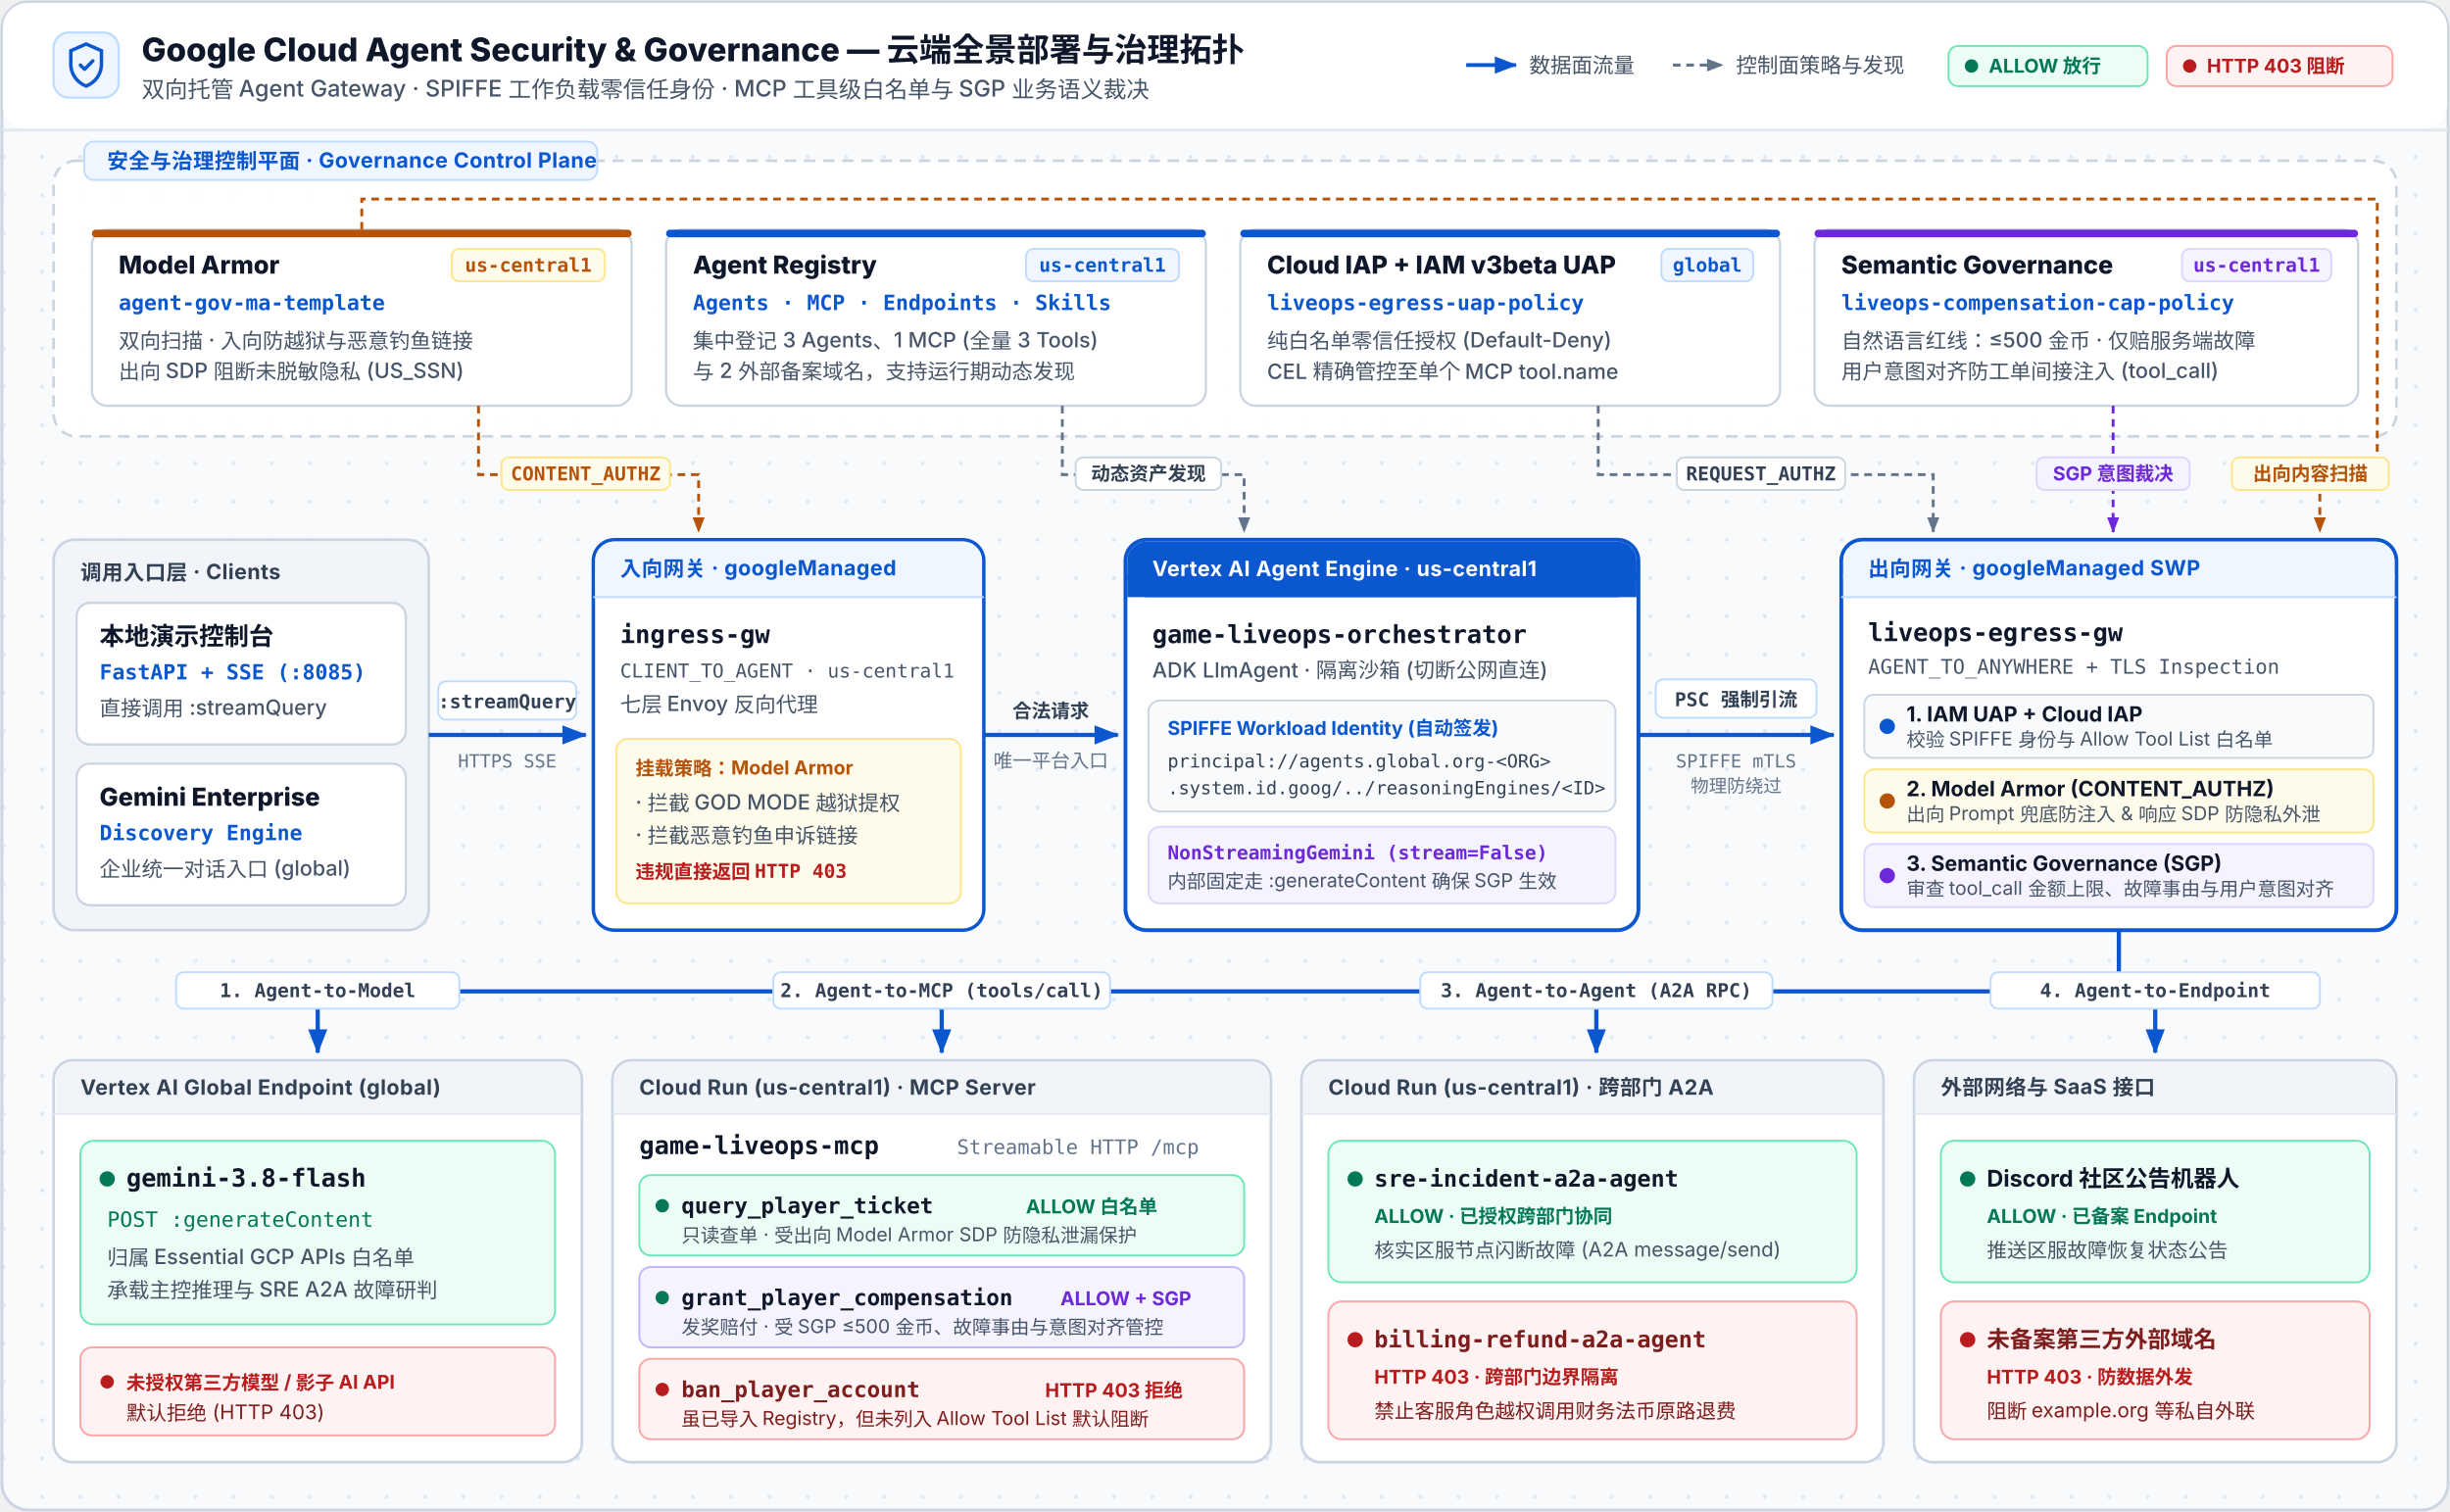
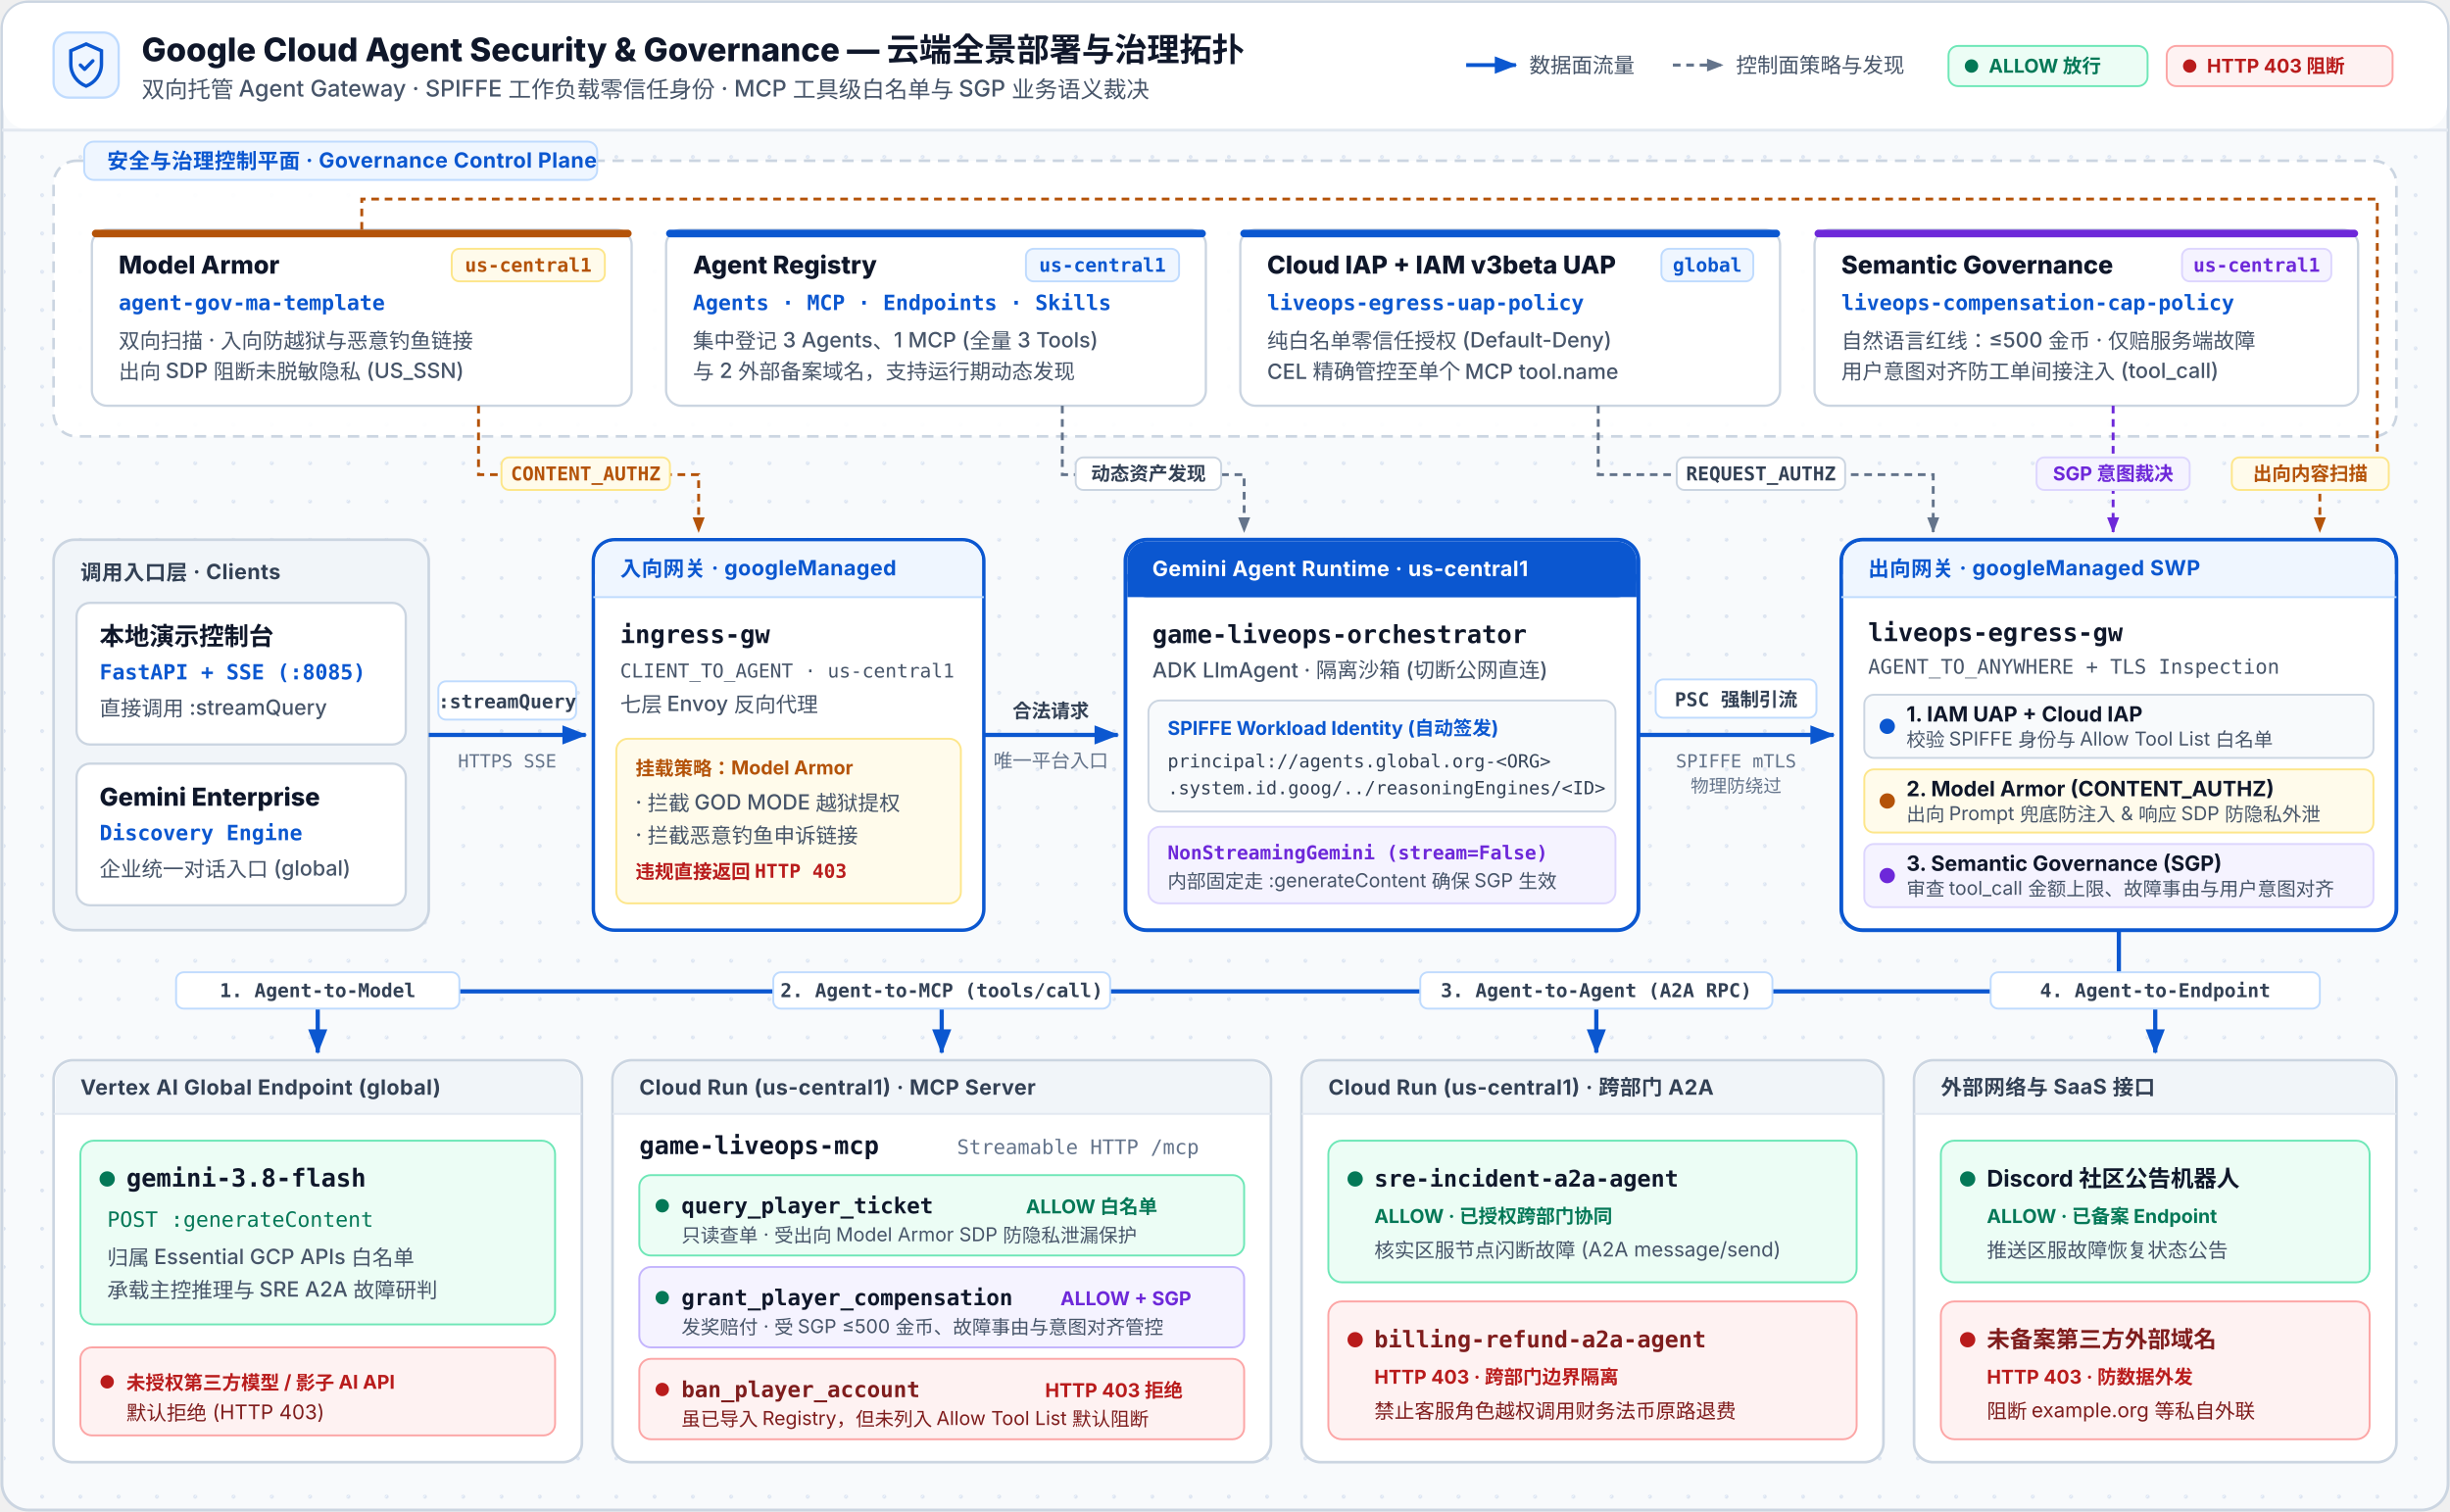
<svg xmlns="http://www.w3.org/2000/svg" viewBox="0 0 1280 790" width="100%" role="img" aria-label="Google Cloud Agent Security and Governance Architecture">
  <defs>
    <pattern id="dotGrid" width="20" height="20" patternUnits="userSpaceOnUse">
      <circle cx="2" cy="2" r="1" fill="#dce4f0" />
    </pattern>
    <marker id="arrowData" viewBox="0 0 10 10" refX="8.5" refY="5" markerWidth="6.5" markerHeight="6.5" orient="auto">
      <path d="M 0 1.5 L 9 5 L 0 8.5 z" fill="#0b57d0" />
    </marker>
    <marker id="arrowControl" viewBox="0 0 10 10" refX="8.5" refY="5" markerWidth="6" markerHeight="6" orient="auto">
      <path d="M 0 1.5 L 9 5 L 0 8.5 z" fill="#64748b" />
    </marker>
    <marker id="arrowAmber" viewBox="0 0 10 10" refX="8.5" refY="5" markerWidth="6" markerHeight="6" orient="auto">
      <path d="M 0 1.5 L 9 5 L 0 8.5 z" fill="#b45309" />
    </marker>
    <marker id="arrowViolet" viewBox="0 0 10 10" refX="8.5" refY="5" markerWidth="6" markerHeight="6" orient="auto">
      <path d="M 0 1.5 L 9 5 L 0 8.5 z" fill="#6d28d9" />
    </marker>
    <style>
      .f-sans { font-family: -apple-system, BlinkMacSystemFont, "Plus Jakarta Sans", "PingFang SC", "Noto Sans SC", "Microsoft YaHei", sans-serif; }
      .f-mono { font-family: "JetBrains Mono", ui-monospace, SFMono-Regular, Menlo, Consolas, monospace; }
      .title-main { font-size: 17px; font-weight: 800; fill: #0f172a; }
      .title-sub { font-size: 12px; font-weight: 500; fill: #475569; }
      .zone-label { font-size: 11px; font-weight: 700; letter-spacing: 0.02em; }
      .card-title { font-size: 13px; font-weight: 800; fill: #0f172a; }
      .card-code { font-size: 11px; font-weight: 600; fill: #0b57d0; }
      .card-desc { font-size: 11px; font-weight: 500; fill: #475569; }
      .edge-pill { font-size: 10px; font-weight: 600; fill: #334155; }
      .badge-text { font-size: 10px; font-weight: 700; }
    </style>
  </defs>
  <rect x="1" y="1" width="1278" height="788" rx="14" fill="#f8fafc" stroke="#cbd5e1" stroke-width="1.5" />
  <rect x="2" y="68" width="1276" height="718" rx="12" fill="url(#dotGrid)" />
  <rect x="1.5" y="1.5" width="1277" height="66" rx="13" fill="#ffffff" />
  <line x1="1" y1="68" x2="1279" y2="68" stroke="#e2e8f0" stroke-width="1.5" />
  <rect x="28" y="17" width="34" height="34" rx="8" fill="#eff6ff" stroke="#bfdbfe" stroke-width="1.2" />
  <path d="M45 23 L53 26.5 V33.5 C53 39 49.5 43.2 45 45 C40.5 43.2 37 39 37 33.5 V26.5 Z" fill="none" stroke="#0b57d0" stroke-width="1.8" />
  <path d="M42 34 L44.2 36.2 L48.5 31.8" fill="none" stroke="#0b57d0" stroke-width="1.8" stroke-linecap="round" stroke-linejoin="round" />
  <text x="74" y="32" class="f-sans title-main">Google Cloud Agent Security &amp; Governance — 云端全景部署与治理拓扑</text>
  <text x="74" y="51" class="f-sans title-sub">双向托管 Agent Gateway · SPIFFE 工作负载零信任身份 · MCP 工具级白名单与 SGP 业务语义裁决</text>
  <g transform="translate(766, 23)">
    <line x1="0" y1="11" x2="26" y2="11" stroke="#0b57d0" stroke-width="2" marker-end="url(#arrowData)" />
    <text x="33" y="15" class="f-sans card-desc">数据面流量</text>
    <line x1="108" y1="11" x2="134" y2="11" stroke="#64748b" stroke-width="1.6" stroke-dasharray="4 3" marker-end="url(#arrowControl)" />
    <text x="141" y="15" class="f-sans card-desc">控制面策略与发现</text>
    <rect x="252" y="1" width="104" height="21" rx="5" fill="#ecfdf5" stroke="#6ee7b7" />
    <circle cx="264" cy="11.5" r="3.5" fill="#047857" />
    <text x="273" y="15" class="f-sans badge-text" fill="#047857">ALLOW 放行</text>
    <rect x="366" y="1" width="118" height="21" rx="5" fill="#fef2f2" stroke="#fca5a5" />
    <circle cx="378" cy="11.5" r="3.5" fill="#b91c1c" />
    <text x="387" y="15" class="f-sans badge-text" fill="#b91c1c">HTTP 403 阻断</text>
  </g>
  <rect x="28" y="84" width="1224" height="144" rx="12" fill="#ffffff" fill-opacity="0.94" stroke="#cbd5e1" stroke-width="1.4" stroke-dasharray="6 4" />
  <rect x="44" y="74" width="268" height="20" rx="5" fill="#eff6ff" stroke="#bfdbfe" />
  <text x="56" y="88" class="f-sans zone-label" fill="#0b57d0">安全与治理控制平面 · Governance Control Plane</text>
  <g>
    <rect x="48" y="120" width="282" height="92" rx="8" fill="#ffffff" stroke="#cbd5e1" stroke-width="1.2" />
    <rect x="48" y="120" width="282" height="4" rx="2" fill="#b45309" />
    <text x="62" y="143" class="f-sans card-title">Model Armor</text>
    <rect x="236" y="130" width="80" height="17" rx="4" fill="#fffbeb" stroke="#fde68a" />
    <text x="276" y="142" text-anchor="middle" class="f-mono badge-text" fill="#b45309">us-central1</text>
    <text x="62" y="162" class="f-mono card-code" fill="#b45309">agent-gov-ma-template</text>
    <text x="62" y="182" class="f-sans card-desc">双向扫描 · 入向防越狱与恶意钓鱼链接</text>
    <text x="62" y="198" class="f-sans card-desc">出向 SDP 阻断未脱敏隐私 (US_SSN)</text>
  </g>
  <g>
    <rect x="348" y="120" width="282" height="92" rx="8" fill="#ffffff" stroke="#cbd5e1" stroke-width="1.2" />
    <rect x="348" y="120" width="282" height="4" rx="2" fill="#0b57d0" />
    <text x="362" y="143" class="f-sans card-title">Agent Registry</text>
    <rect x="536" y="130" width="80" height="17" rx="4" fill="#eff6ff" stroke="#bfdbfe" />
    <text x="576" y="142" text-anchor="middle" class="f-mono badge-text" fill="#0b57d0">us-central1</text>
    <text x="362" y="162" class="f-mono card-code">Agents · MCP · Endpoints · Skills</text>
    <text x="362" y="182" class="f-sans card-desc">集中登记 3 Agents、1 MCP (全量 3 Tools)</text>
    <text x="362" y="198" class="f-sans card-desc">与 2 外部备案域名，支持运行期动态发现</text>
  </g>
  <g>
    <rect x="648" y="120" width="282" height="92" rx="8" fill="#ffffff" stroke="#cbd5e1" stroke-width="1.2" />
    <rect x="648" y="120" width="282" height="4" rx="2" fill="#0b57d0" />
    <text x="662" y="143" class="f-sans card-title">Cloud IAP + IAM v3beta UAP</text>
    <rect x="868" y="130" width="48" height="17" rx="4" fill="#eff6ff" stroke="#bfdbfe" />
    <text x="892" y="142" text-anchor="middle" class="f-mono badge-text" fill="#0b57d0">global</text>
    <text x="662" y="162" class="f-mono card-code">liveops-egress-uap-policy</text>
    <text x="662" y="182" class="f-sans card-desc">纯白名单零信任授权 (Default-Deny)</text>
    <text x="662" y="198" class="f-sans card-desc">CEL 精确管控至单个 MCP tool.name</text>
  </g>
  <g>
    <rect x="948" y="120" width="284" height="92" rx="8" fill="#ffffff" stroke="#cbd5e1" stroke-width="1.2" />
    <rect x="948" y="120" width="284" height="4" rx="2" fill="#6d28d9" />
    <text x="962" y="143" class="f-sans card-title">Semantic Governance</text>
    <rect x="1140" y="130" width="78" height="17" rx="4" fill="#f5f3ff" stroke="#ddd6fe" />
    <text x="1179" y="142" text-anchor="middle" class="f-mono badge-text" fill="#6d28d9">us-central1</text>
    <text x="962" y="162" class="f-mono card-code" fill="#6d28d9">liveops-compensation-cap-policy</text>
    <text x="962" y="182" class="f-sans card-desc">自然语言红线：≤500 金币 · 仅赔服务端故障</text>
    <text x="962" y="198" class="f-sans card-desc">用户意图对齐防工单间接注入 (tool_call)</text>
  </g>
  <path d="M 250 212 L 250 248 L 365 248 L 365 278" fill="none" stroke="#b45309" stroke-width="1.5" stroke-dasharray="4 3" marker-end="url(#arrowAmber)" />
  <rect x="262" y="239" width="88" height="17" rx="4" fill="#fffbeb" stroke="#fde68a" />
  <text x="306" y="251" text-anchor="middle" class="f-mono badge-text" fill="#b45309">CONTENT_AUTHZ</text>
  <path d="M 189 120 L 189 104 L 1242 104 L 1242 248 L 1212 248 L 1212 278" fill="none" stroke="#b45309" stroke-width="1.5" stroke-dasharray="4 3" marker-end="url(#arrowAmber)" />
  <rect x="1166" y="239" width="82" height="17" rx="4" fill="#fffbeb" stroke="#fde68a" />
  <text x="1207" y="251" text-anchor="middle" class="f-mono badge-text" fill="#b45309">出向内容扫描</text>
  <path d="M 555 212 L 555 248 L 650 248 L 650 278" fill="none" stroke="#64748b" stroke-width="1.5" stroke-dasharray="4 3" marker-end="url(#arrowControl)" />
  <rect x="562" y="239" width="76" height="17" rx="4" fill="#ffffff" stroke="#cbd5e1" />
  <text x="600" y="251" text-anchor="middle" class="f-sans edge-pill">动态资产发现</text>
  <path d="M 835 212 L 835 248 L 1010 248 L 1010 278" fill="none" stroke="#64748b" stroke-width="1.5" stroke-dasharray="4 3" marker-end="url(#arrowControl)" />
  <rect x="876" y="239" width="88" height="17" rx="4" fill="#ffffff" stroke="#cbd5e1" />
  <text x="920" y="251" text-anchor="middle" class="f-mono edge-pill">REQUEST_AUTHZ</text>
  <path d="M 1104 212 L 1104 278" fill="none" stroke="#6d28d9" stroke-width="1.5" stroke-dasharray="4 3" marker-end="url(#arrowViolet)" />
  <rect x="1064" y="239" width="80" height="17" rx="4" fill="#f5f3ff" stroke="#ddd6fe" />
  <text x="1104" y="251" text-anchor="middle" class="f-sans badge-text" fill="#6d28d9">SGP 意图裁决</text>
  <rect x="28" y="282" width="196" height="204" rx="11" fill="#f1f5f9" stroke="#cbd5e1" stroke-width="1.4" />
  <text x="42" y="303" class="f-sans zone-label" fill="#334155">调用入口层 · Clients</text>
  <g>
    <rect x="40" y="315" width="172" height="74" rx="7" fill="#ffffff" stroke="#cbd5e1" stroke-width="1.2" />
    <text x="52" y="337" class="f-sans card-title">本地演示控制台</text>
    <text x="52" y="355" class="f-mono card-code">FastAPI + SSE (:8085)</text>
    <text x="52" y="374" class="f-sans card-desc">直接调用 :streamQuery</text>
  </g>
  <g>
    <rect x="40" y="399" width="172" height="74" rx="7" fill="#ffffff" stroke="#cbd5e1" stroke-width="1.2" />
    <text x="52" y="421" class="f-sans card-title">Gemini Enterprise</text>
    <text x="52" y="439" class="f-mono card-code">Discovery Engine</text>
    <text x="52" y="458" class="f-sans card-desc">企业统一对话入口 (global)</text>
  </g>
  <line x1="224" y1="384" x2="306" y2="384" stroke="#0b57d0" stroke-width="2.2" marker-end="url(#arrowData)" />
  <rect x="229" y="356" width="72" height="20" rx="4" fill="#ffffff" stroke="#bfdbfe" />
  <text x="265" y="370" text-anchor="middle" class="f-mono edge-pill" fill="#0b57d0">:streamQuery</text>
  <text x="265" y="401" text-anchor="middle" class="f-mono" font-size="9.5" fill="#64748b">HTTPS SSE</text>
  <g>
    <rect x="310" y="282" width="204" height="204" rx="11" fill="#ffffff" stroke="#0b57d0" stroke-width="1.8" />
    <rect x="311" y="283" width="202" height="29" rx="10" fill="#eff6ff" />
    <rect x="311" y="300" width="202" height="12" fill="#eff6ff" />
    <line x1="310" y1="312" x2="514" y2="312" stroke="#bfdbfe" />
    <text x="324" y="301" class="f-sans zone-label" fill="#0b57d0">入向网关 · googleManaged</text>
    <text x="324" y="336" class="f-mono card-title" font-size="14">ingress-gw</text>
    <text x="324" y="354" class="f-mono" font-size="10" fill="#475569">CLIENT_TO_AGENT · us-central1</text>
    <text x="324" y="372" class="f-sans card-desc">七层 Envoy 反向代理</text>
    <rect x="322" y="386" width="180" height="86" rx="6" fill="#fffbeb" stroke="#fde68a" />
    <text x="332" y="405" class="f-sans badge-text" fill="#b45309">挂载策略：Model Armor</text>
    <text x="332" y="423" class="f-sans card-desc">· 拦截 GOD MODE 越狱提权</text>
    <text x="332" y="440" class="f-sans card-desc">· 拦截恶意钓鱼申诉链接</text>
    <text x="332" y="459" class="f-mono badge-text" fill="#b91c1c">违规直接返回 HTTP 403</text>
  </g>
  <line x1="514" y1="384" x2="584" y2="384" stroke="#0b57d0" stroke-width="2.2" marker-end="url(#arrowData)" />
  <text x="549" y="375" text-anchor="middle" class="f-sans edge-pill">合法请求</text>
  <text x="549" y="401" text-anchor="middle" class="f-sans" font-size="10" fill="#64748b">唯一平台入口</text>
  <g>
    <rect x="588" y="282" width="268" height="204" rx="11" fill="#ffffff" stroke="#0b57d0" stroke-width="2" />
    <rect x="589" y="283" width="266" height="29" rx="10" fill="#0b57d0" />
    <rect x="589" y="300" width="266" height="12" fill="#0b57d0" />
-     <text x="602" y="301" class="f-sans zone-label" fill="#ffffff">Vertex AI Agent Engine · us-central1</text>
+     <text x="602" y="301" class="f-sans zone-label" fill="#ffffff">Gemini Agent Runtime · us-central1</text>
    <text x="602" y="336" class="f-mono card-title" font-size="13.5">game-liveops-orchestrator</text>
    <text x="602" y="354" class="f-sans card-desc">ADK LlmAgent · 隔离沙箱 (切断公网直连)</text>
    <rect x="600" y="366" width="244" height="58" rx="6" fill="#f8fafc" stroke="#cbd5e1" />
    <text x="610" y="384" class="f-sans badge-text" fill="#0b57d0">SPIFFE Workload Identity (自动签发)</text>
    <text x="610" y="401" class="f-mono" font-size="9.5" fill="#334155">principal://agents.global.org-&lt;ORG&gt;</text>
    <text x="610" y="415" class="f-mono" font-size="9.5" fill="#334155">.system.id.goog/../reasoningEngines/&lt;ID&gt;</text>
    <rect x="600" y="432" width="244" height="40" rx="6" fill="#f5f3ff" stroke="#ddd6fe" />
    <text x="610" y="449" class="f-mono" font-size="10" font-weight="700" fill="#6d28d9">NonStreamingGemini (stream=False)</text>
    <text x="610" y="464" class="f-sans" font-size="10" fill="#475569">内部固定走 :generateContent 确保 SGP 生效</text>
  </g>
  <line x1="856" y1="384" x2="958" y2="384" stroke="#0b57d0" stroke-width="2.2" marker-end="url(#arrowData)" />
  <rect x="865" y="355" width="84" height="20" rx="4" fill="#ffffff" stroke="#bfdbfe" />
  <text x="907" y="369" text-anchor="middle" class="f-mono edge-pill" fill="#0b57d0">PSC 强制引流</text>
  <text x="907" y="401" text-anchor="middle" class="f-mono" font-size="9.5" fill="#64748b">SPIFFE mTLS</text>
  <text x="907" y="414" text-anchor="middle" class="f-sans" font-size="9.5" fill="#64748b">物理防绕过</text>
  <g>
    <rect x="962" y="282" width="290" height="204" rx="11" fill="#ffffff" stroke="#0b57d0" stroke-width="2" />
    <rect x="963" y="283" width="288" height="29" rx="10" fill="#eff6ff" />
    <rect x="963" y="300" width="288" height="12" fill="#eff6ff" />
    <line x1="962" y1="312" x2="1252" y2="312" stroke="#bfdbfe" />
    <text x="976" y="301" class="f-sans zone-label" fill="#0b57d0">出向网关 · googleManaged SWP</text>
    <text x="976" y="335" class="f-mono card-title" font-size="14">liveops-egress-gw</text>
    <text x="976" y="352" class="f-mono" font-size="10.5" fill="#475569">AGENT_TO_ANYWHERE + TLS Inspection</text>
    <rect x="974" y="363" width="266" height="33" rx="5" fill="#f8fafc" stroke="#cbd5e1" />
    <circle cx="986" cy="379.5" r="4" fill="#0b57d0" />
    <text x="996" y="377" class="f-sans" font-size="11" font-weight="700" fill="#0f172a">1. IAM UAP + Cloud IAP</text>
    <text x="996" y="390" class="f-sans" font-size="10" fill="#475569">校验 SPIFFE 身份与 Allow Tool List 白名单</text>
    <rect x="974" y="402" width="266" height="33" rx="5" fill="#fffbeb" stroke="#fde68a" />
    <circle cx="986" cy="418.5" r="4" fill="#b45309" />
    <text x="996" y="416" class="f-sans" font-size="11" font-weight="700" fill="#0f172a">2. Model Armor (CONTENT_AUTHZ)</text>
    <text x="996" y="429" class="f-sans" font-size="10" fill="#475569">出向 Prompt 兜底防注入 &amp; 响应 SDP 防隐私外泄</text>
    <rect x="974" y="441" width="266" height="33" rx="5" fill="#f5f3ff" stroke="#ddd6fe" />
    <circle cx="986" cy="457.5" r="4" fill="#6d28d9" />
    <text x="996" y="455" class="f-sans" font-size="11" font-weight="700" fill="#0f172a">3. Semantic Governance (SGP)</text>
    <text x="996" y="468" class="f-sans" font-size="10" fill="#475569">审查 tool_call 金额上限、故障事由与用户意图对齐</text>
  </g>
  <line x1="1107" y1="486" x2="1107" y2="518" stroke="#0b57d0" stroke-width="2.2" />
  <line x1="166" y1="518" x2="1126" y2="518" stroke="#0b57d0" stroke-width="2.2" />
  <line x1="166" y1="518" x2="166" y2="550" stroke="#0b57d0" stroke-width="2.2" marker-end="url(#arrowData)" />
  <rect x="92" y="508" width="148" height="19" rx="4" fill="#ffffff" stroke="#bfdbfe" />
  <text x="166" y="521" text-anchor="middle" class="f-mono edge-pill" fill="#0b57d0">1. Agent-to-Model</text>
  <line x1="492" y1="518" x2="492" y2="550" stroke="#0b57d0" stroke-width="2.2" marker-end="url(#arrowData)" />
  <rect x="404" y="508" width="176" height="19" rx="4" fill="#ffffff" stroke="#bfdbfe" />
  <text x="492" y="521" text-anchor="middle" class="f-mono edge-pill" fill="#0b57d0">2. Agent-to-MCP (tools/call)</text>
  <line x1="834" y1="518" x2="834" y2="550" stroke="#0b57d0" stroke-width="2.2" marker-end="url(#arrowData)" />
  <rect x="742" y="508" width="184" height="19" rx="4" fill="#ffffff" stroke="#bfdbfe" />
  <text x="834" y="521" text-anchor="middle" class="f-mono edge-pill" fill="#0b57d0">3. Agent-to-Agent (A2A RPC)</text>
  <line x1="1126" y1="518" x2="1126" y2="550" stroke="#0b57d0" stroke-width="2.2" marker-end="url(#arrowData)" />
  <rect x="1040" y="508" width="172" height="19" rx="4" fill="#ffffff" stroke="#bfdbfe" />
  <text x="1126" y="521" text-anchor="middle" class="f-mono edge-pill" fill="#0b57d0">4. Agent-to-Endpoint</text>
  <g>
    <rect x="28" y="554" width="276" height="210" rx="10" fill="#ffffff" stroke="#cbd5e1" stroke-width="1.4" />
    <rect x="29" y="555" width="274" height="27" rx="9" fill="#f1f5f9" />
    <rect x="29" y="572" width="274" height="10" fill="#f1f5f9" />
    <line x1="28" y1="582" x2="304" y2="582" stroke="#e2e8f0" />
    <text x="42" y="572" class="f-sans zone-label" fill="#334155">Vertex AI Global Endpoint (global)</text>
    <rect x="42" y="596" width="248" height="96" rx="7" fill="#ecfdf5" stroke="#6ee7b7" />
    <circle cx="56" cy="616" r="4" fill="#047857" />
    <text x="66" y="620" class="f-mono card-title" fill="#065f46">gemini-3.8-flash</text>
    <text x="56" y="641" class="f-mono" font-size="11" fill="#047857">POST :generateContent</text>
    <text x="56" y="661" class="f-sans card-desc">归属 Essential GCP APIs 白名单</text>
    <text x="56" y="678" class="f-sans card-desc">承载主控推理与 SRE A2A 故障研判</text>
    <rect x="42" y="704" width="248" height="46" rx="6" fill="#fef2f2" stroke="#fca5a5" />
    <circle cx="56" cy="722" r="3.5" fill="#b91c1c" />
    <text x="66" y="726" class="f-sans badge-text" fill="#b91c1c">未授权第三方模型 / 影子 AI API</text>
    <text x="66" y="742" class="f-sans" font-size="10.5" fill="#7f1d1d">默认拒绝 (HTTP 403)</text>
  </g>
  <g>
    <rect x="320" y="554" width="344" height="210" rx="10" fill="#ffffff" stroke="#cbd5e1" stroke-width="1.4" />
    <rect x="321" y="555" width="342" height="27" rx="9" fill="#f1f5f9" />
    <rect x="321" y="572" width="342" height="10" fill="#f1f5f9" />
    <line x1="320" y1="582" x2="664" y2="582" stroke="#e2e8f0" />
    <text x="334" y="572" class="f-sans zone-label" fill="#334155">Cloud Run (us-central1) · MCP Server</text>
    <text x="334" y="603" class="f-mono card-title">game-liveops-mcp</text>
    <text x="500" y="603" class="f-mono" font-size="10.5" fill="#64748b">Streamable HTTP /mcp</text>
    <rect x="334" y="614" width="316" height="42" rx="6" fill="#ecfdf5" stroke="#6ee7b7" />
    <circle cx="346" cy="630" r="3.5" fill="#047857" />
    <text x="356" y="634" class="f-mono" font-size="11.5" font-weight="700" fill="#0f172a">query_player_ticket</text>
    <text x="536" y="634" class="f-sans badge-text" fill="#047857">ALLOW 白名单</text>
    <text x="356" y="649" class="f-sans" font-size="10" fill="#475569">只读查单 · 受出向 Model Armor SDP 防隐私泄漏保护</text>
    <rect x="334" y="662" width="316" height="42" rx="6" fill="#f5f3ff" stroke="#c4b5fd" />
    <circle cx="346" cy="678" r="3.5" fill="#047857" />
    <text x="356" y="682" class="f-mono" font-size="11.5" font-weight="700" fill="#0f172a">grant_player_compensation</text>
    <text x="554" y="682" class="f-sans badge-text" fill="#6d28d9">ALLOW + SGP</text>
    <text x="356" y="697" class="f-sans" font-size="10" fill="#475569">发奖赔付 · 受 SGP ≤500 金币、故障事由与意图对齐管控</text>
    <rect x="334" y="710" width="316" height="42" rx="6" fill="#fef2f2" stroke="#fca5a5" />
    <circle cx="346" cy="726" r="3.5" fill="#b91c1c" />
    <text x="356" y="730" class="f-mono" font-size="11.5" font-weight="700" fill="#7f1d1d">ban_player_account</text>
    <text x="546" y="730" class="f-sans badge-text" fill="#b91c1c">HTTP 403 拒绝</text>
    <text x="356" y="745" class="f-sans" font-size="10" fill="#7f1d1d">虽已导入 Registry，但未列入 Allow Tool List 默认阻断</text>
  </g>
  <g>
    <rect x="680" y="554" width="304" height="210" rx="10" fill="#ffffff" stroke="#cbd5e1" stroke-width="1.4" />
    <rect x="681" y="555" width="302" height="27" rx="9" fill="#f1f5f9" />
    <rect x="681" y="572" width="302" height="10" fill="#f1f5f9" />
    <line x1="680" y1="582" x2="984" y2="582" stroke="#e2e8f0" />
    <text x="694" y="572" class="f-sans zone-label" fill="#334155">Cloud Run (us-central1) · 跨部门 A2A</text>
    <rect x="694" y="596" width="276" height="74" rx="7" fill="#ecfdf5" stroke="#6ee7b7" />
    <circle cx="708" cy="616" r="4" fill="#047857" />
    <text x="718" y="620" class="f-mono" font-size="12" font-weight="700" fill="#0f172a">sre-incident-a2a-agent</text>
    <text x="718" y="639" class="f-sans badge-text" fill="#047857">ALLOW · 已授权跨部门协同</text>
    <text x="718" y="657" class="f-sans" font-size="10.5" fill="#475569">核实区服节点闪断故障 (A2A message/send)</text>
    <rect x="694" y="680" width="276" height="72" rx="7" fill="#fef2f2" stroke="#fca5a5" />
    <circle cx="708" cy="700" r="4" fill="#b91c1c" />
    <text x="718" y="704" class="f-mono" font-size="12" font-weight="700" fill="#7f1d1d">billing-refund-a2a-agent</text>
    <text x="718" y="723" class="f-sans badge-text" fill="#b91c1c">HTTP 403 · 跨部门边界隔离</text>
    <text x="718" y="741" class="f-sans" font-size="10.5" fill="#7f1d1d">禁止客服角色越权调用财务法币原路退费</text>
  </g>
  <g>
    <rect x="1000" y="554" width="252" height="210" rx="10" fill="#ffffff" stroke="#cbd5e1" stroke-width="1.4" />
    <rect x="1001" y="555" width="250" height="27" rx="9" fill="#f1f5f9" />
    <rect x="1001" y="572" width="250" height="10" fill="#f1f5f9" />
    <line x1="1000" y1="582" x2="1252" y2="582" stroke="#e2e8f0" />
    <text x="1014" y="572" class="f-sans zone-label" fill="#334155">外部网络与 SaaS 接口</text>
    <rect x="1014" y="596" width="224" height="74" rx="7" fill="#ecfdf5" stroke="#6ee7b7" />
    <circle cx="1028" cy="616" r="4" fill="#047857" />
    <text x="1038" y="620" class="f-sans" font-size="12" font-weight="700" fill="#0f172a">Discord 社区公告机器人</text>
    <text x="1038" y="639" class="f-sans badge-text" fill="#047857">ALLOW · 已备案 Endpoint</text>
    <text x="1038" y="657" class="f-sans" font-size="10.5" fill="#475569">推送区服故障恢复状态公告</text>
    <rect x="1014" y="680" width="224" height="72" rx="7" fill="#fef2f2" stroke="#fca5a5" />
    <circle cx="1028" cy="700" r="4" fill="#b91c1c" />
    <text x="1038" y="704" class="f-sans" font-size="12" font-weight="700" fill="#7f1d1d">未备案第三方外部域名</text>
    <text x="1038" y="723" class="f-sans badge-text" fill="#b91c1c">HTTP 403 · 防数据外发</text>
    <text x="1038" y="741" class="f-sans" font-size="10.5" fill="#7f1d1d">阻断 example.org 等私自外联</text>
  </g>
</svg>
